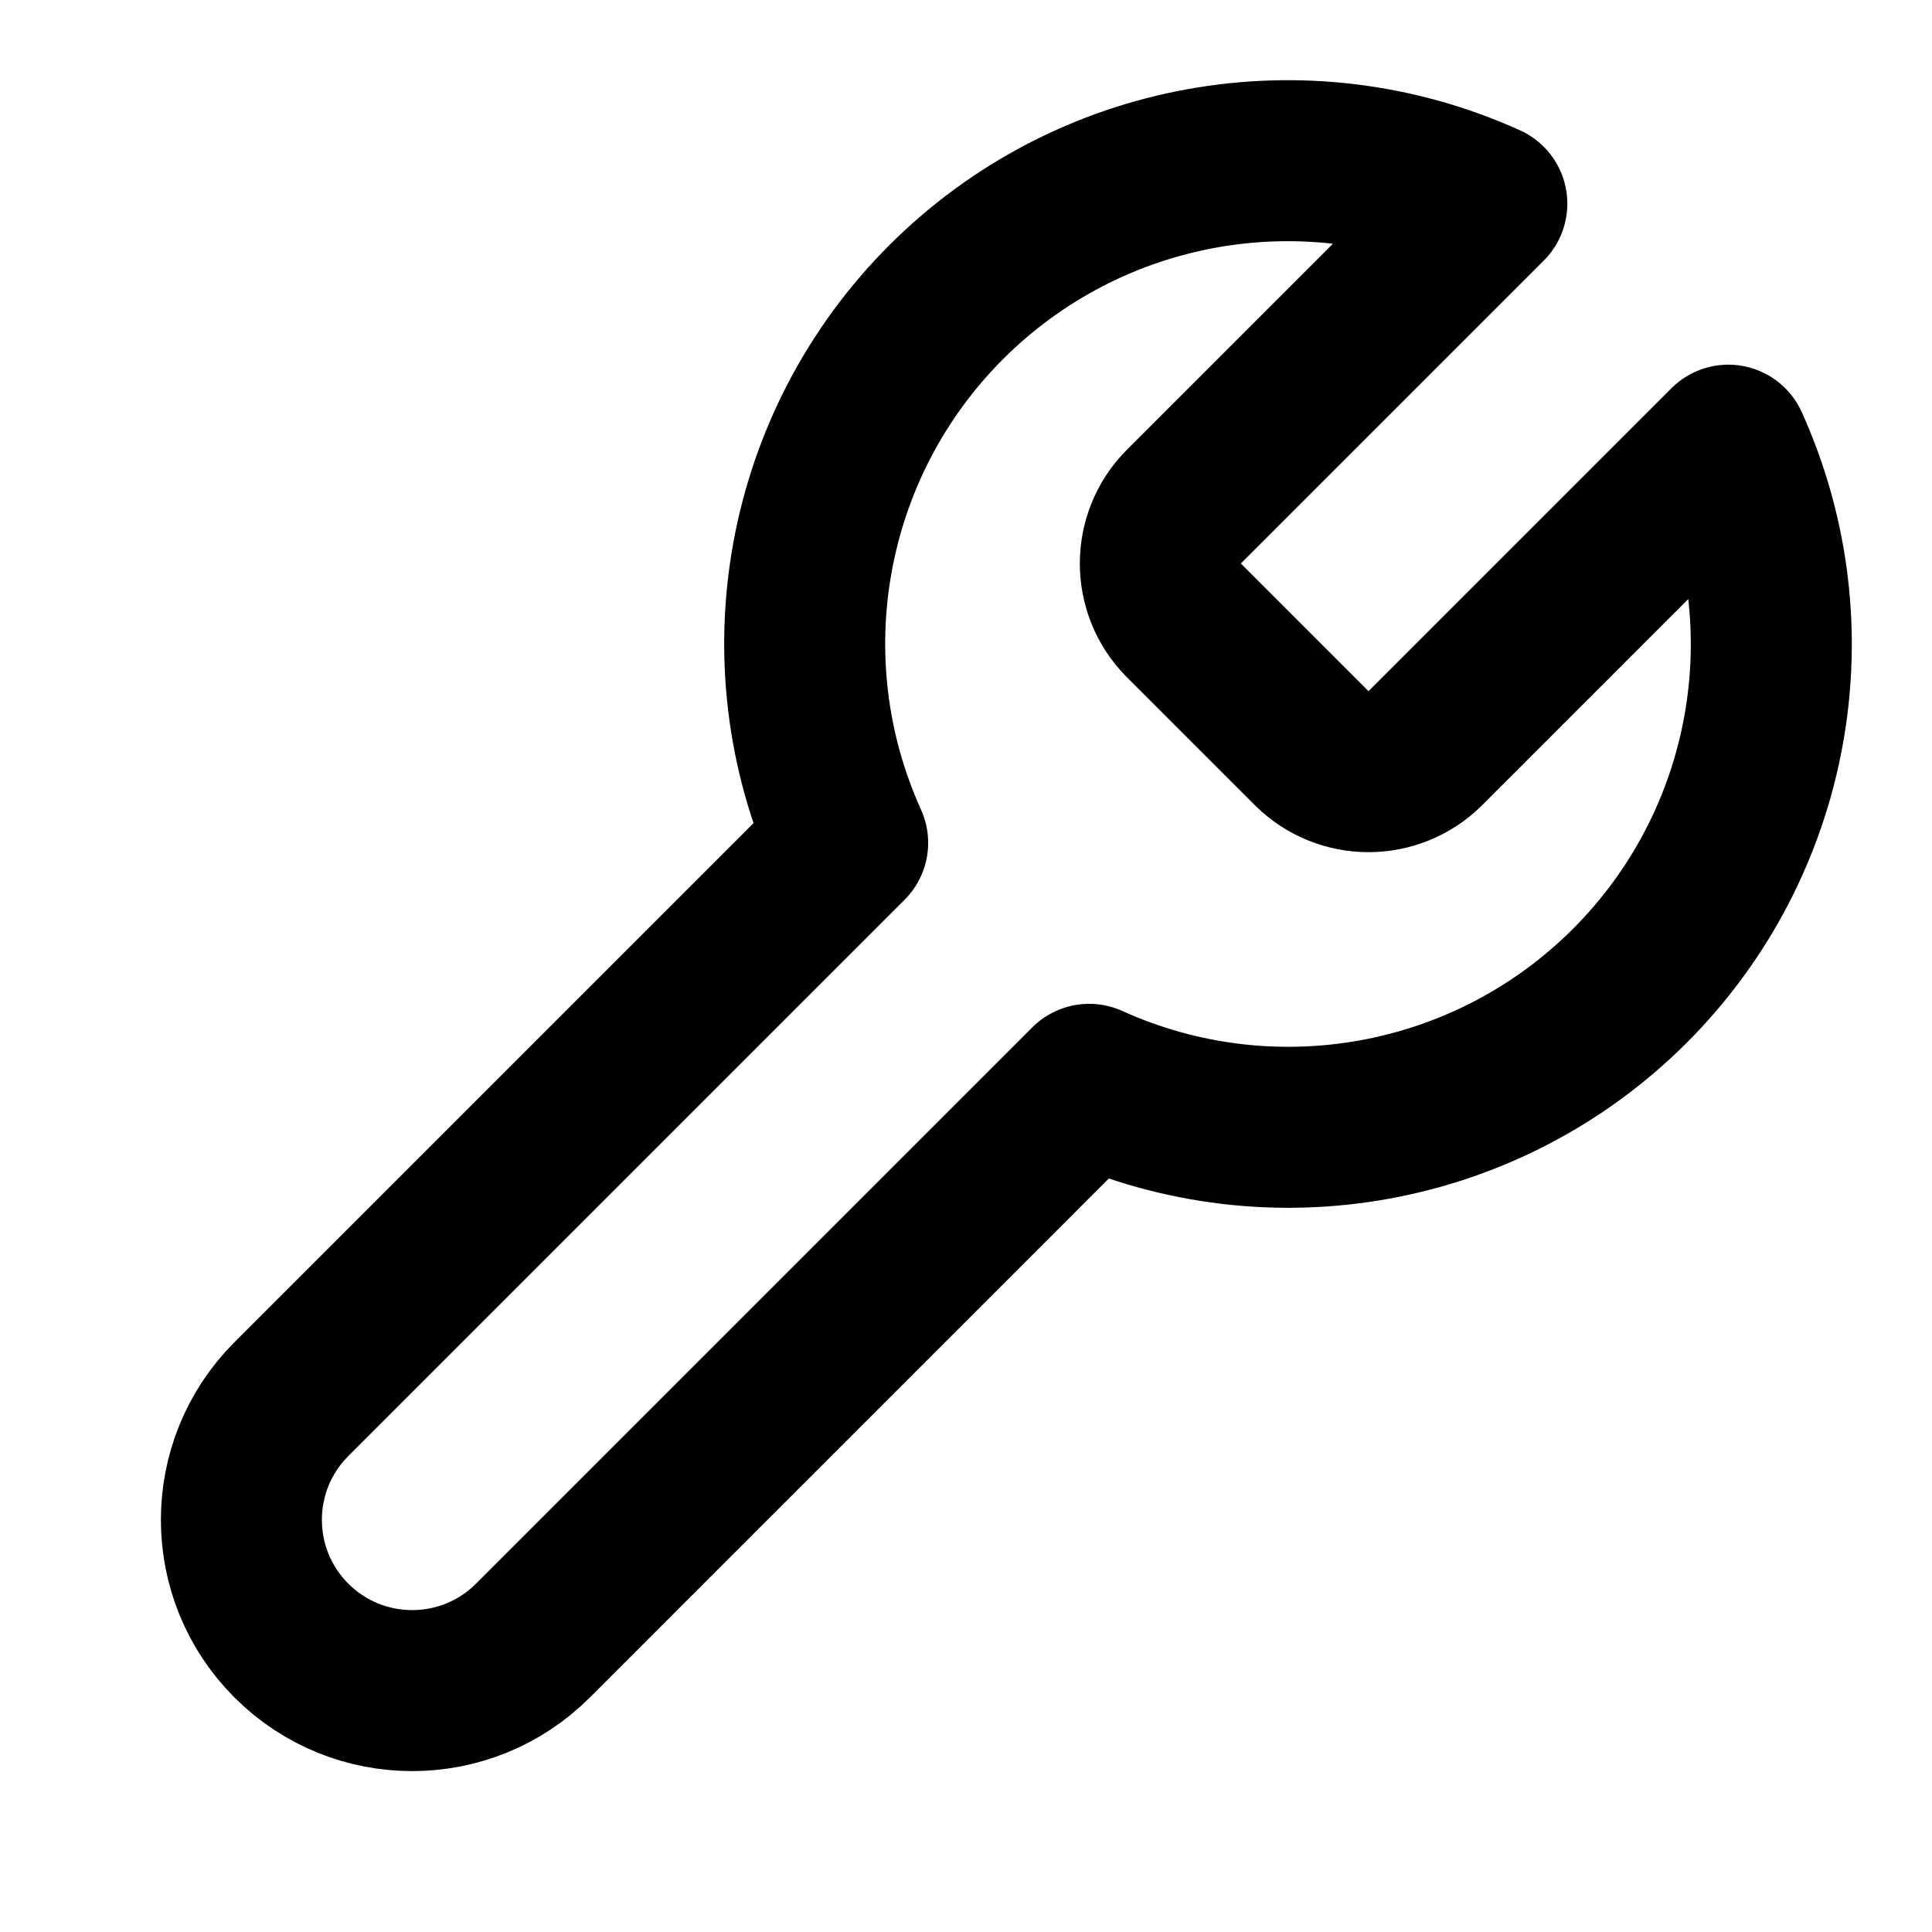
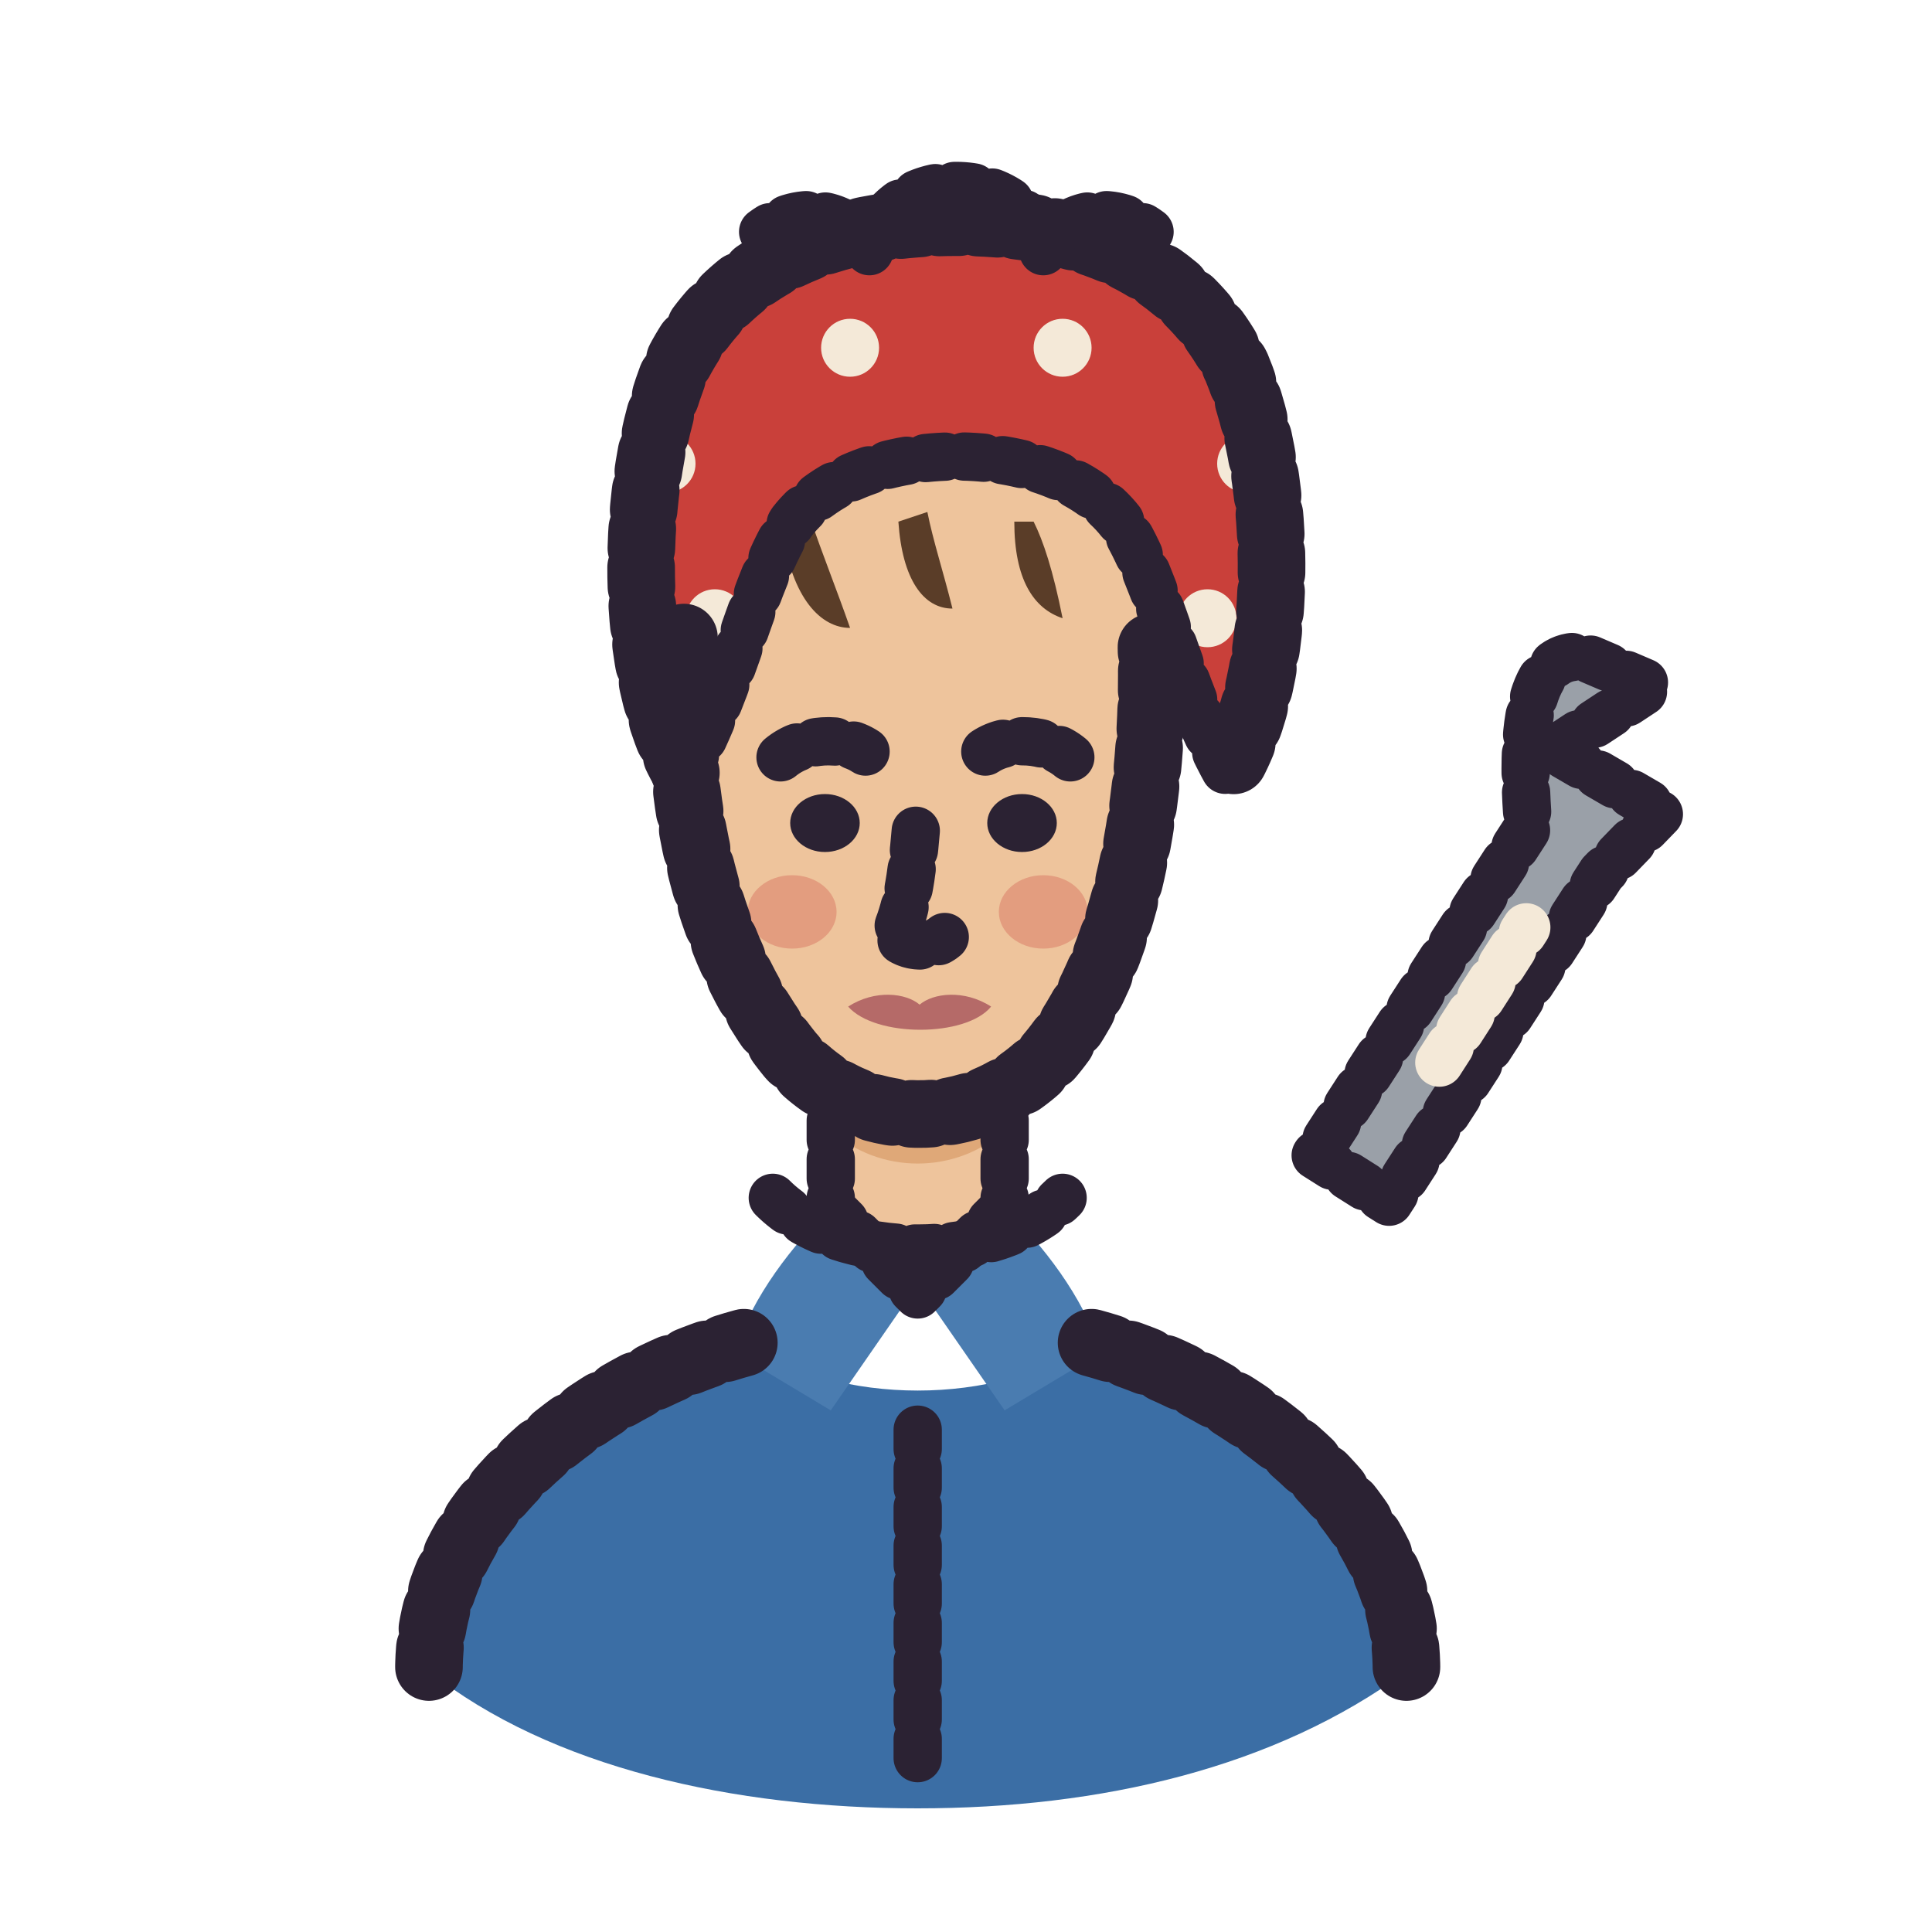
- <svg xmlns="http://www.w3.org/2000/svg" viewBox="0 0 24 24" fill="none" stroke="currentColor" stroke-width="2" stroke-linecap="round" stroke-linejoin="round">
-   <path d="M14.7 6.3a1 1 0 0 0 0 1.4l1.6 1.6a1 1 0 0 0 1.4 0l3.77-3.77a6 6 0 0 1-7.94 7.94l-6.91 6.91a2.12 2.12 0 0 1-3-3l6.91-6.91a6 6 0 0 1 7.94-7.94l-3.76 3.76z" />
+ <svg xmlns="http://www.w3.org/2000/svg" viewBox="0 0 100 100" aria-hidden="true" stroke-linecap="round" stroke-linejoin="round">
+   <path d="M38.5 69.5C33 71 27.5 74.5 24.5 79C22.6 82 22.2 84.5 22.2 86.5C28.5 91.5 38 93.6 47.5 93.6C57 93.6 66 91.5 72.8 86.5C72.8 84.5 72.4 82 70.5 79C67.5 74.5 62 71 56.5 69.5C51.5 72.8 43.5 72.8 38.5 69.5Z" fill="#3b6ea5">
+     <animate attributeName="opacity" values="0;0;1" keyTimes="0;0.674;1" dur="0.86s" begin="0s" fill="freeze" />
+   </path>
+   <path d="M43 54.5L43 64C45.5 66 49.5 66 52 64L52 54.5C49.5 57.5 45.5 57.5 43 54.5Z" fill="#eec49c">
+     <animate attributeName="opacity" values="0;0;1" keyTimes="0;0.633;1" dur="0.6s" begin="0s" fill="freeze" />
+   </path>
+   <path d="M43 55C45.5 57.8 49.5 57.8 52 55L52 58.5C49.5 60.8 45.5 60.8 43 58.5Z" fill="#dfa878">
+     <animate attributeName="opacity" values="0;0;1" keyTimes="0;0.714;1" dur="0.7s" begin="0s" fill="freeze" />
+   </path>
+   <path d="M43 62.5L47.5 66.5L43 73L38 70C39 67 41 64.5 43 62.5ZM52 62.5L47.5 66.5L52 73L57 70C56 67 54 64.5 52 62.5Z" fill="#4a7cb0">
+     <animate attributeName="opacity" values="0;0;1" keyTimes="0;0.694;1" dur="0.72s" begin="0s" fill="freeze" />
+   </path>
+   <path d="M35.2 34C35.2 26.8 40.6 23.6 47.5 23.6C54.4 23.6 60 27 60 34.2C60 43.5 58 50.8 54.2 54.8C50.4 58.8 44.6 58.7 40.9 54.6C37.2 50.4 35.2 43 35.2 34Z" fill="#eec49c">
+     <animate attributeName="opacity" values="0;0;1" keyTimes="0;0.548;1" dur="0.62s" begin="0s" fill="freeze" />
+   </path>
+   <path d="M38.7 47.2a2.3 1.9 0 1 0 4.6 0a2.3 1.9 0 1 0-4.6 0ZM51.7 47.2a2.3 1.9 0 1 0 4.6 0a2.3 1.9 0 1 0-4.6 0Z" fill="rgba(201,64,58,0.3)">
+     <animate attributeName="opacity" values="0;0;1" keyTimes="0;0.733;1" dur="0.75s" begin="0s" fill="freeze" />
+   </path>
+   <path d="M43.9 52.1C45.3 51.2 46.9 51.4 47.6 52C48.3 51.4 49.9 51.2 51.3 52.1C50 53.7 45.3 53.7 43.9 52.1Z" fill="#b56a68">
+     <animate attributeName="opacity" values="0;0;1" keyTimes="0;0.652;1" dur="0.46s" begin="0s" fill="freeze" />
+   </path>
+   <path d="M40.9 42.6a1.8 1.5 0 1 0 3.6 0a1.8 1.5 0 1 0-3.6 0ZM51.1 42.6a1.8 1.5 0 1 0 3.6 0a1.8 1.5 0 1 0-3.6 0Z" fill="#2b2233">
+     <animate attributeName="opacity" values="0;0;1" keyTimes="0;0.571;1" dur="0.42s" begin="0s" fill="freeze" />
+   </path>
+   <path d="M35.5 40C32.5 35 32.5 25 35 19C38 13 44 11.5 49.5 11.5C55 11.5 61 13 64 19C66.5 25 66.5 35 63.5 40C61 35.5 60 30 58 27C54.5 22.5 44.5 22.5 41 27C39 30 38 35.5 35.5 40Z" fill="#c9403a">
+     <animate attributeName="opacity" values="0;0;1" keyTimes="0;0.517;1" dur="0.58s" begin="0s" fill="freeze" />
+   </path>
+   <path d="M45 13C46 8.5 53 8.5 54 13C55 11 57.5 10.5 59.5 12C58 14.5 54.5 14.5 54 13C52.5 15 46.5 15 45 13C44.5 14.5 41 14.5 39.5 12C41.5 10.5 44 11 45 13Z" fill="#c9403a">
+     <animate attributeName="opacity" values="0;0;1" keyTimes="0;0.6;1" dur="0.6s" begin="0s" fill="freeze" />
+   </path>
+   <path d="M35.5 32a1.5 1.5 0 1 0 3 0a1.5 1.5 0 1 0-3 0ZM42.5 18a1.5 1.5 0 1 0 3 0a1.5 1.5 0 1 0-3 0ZM53.5 18a1.5 1.5 0 1 0 3 0a1.5 1.5 0 1 0-3 0ZM61 32a1.5 1.5 0 1 0 3 0a1.5 1.5 0 1 0-3 0ZM33 24a1.5 1.5 0 1 0 3 0a1.5 1.5 0 1 0-3 0ZM63 24a1.5 1.5 0 1 0 3 0a1.5 1.5 0 1 0-3 0Z" fill="#f4e9d8">
+     <animate attributeName="opacity" values="0;0;1" keyTimes="0;0.72;1" dur="0.72s" begin="0s" fill="freeze" />
+   </path>
+   <path d="M40.5 27.5C41 31 42.5 32.5 44 32.5C43.3 30.5 42.5 28.5 42 27ZM46.5 27C46.7 30 47.8 31.5 49.3 31.5C48.8 29.5 48.3 28 48 26.5ZM52.5 27C52.5 30 53.5 31.5 55 32C54.5 29.5 54 28 53.5 27Z" fill="#5a3d28">
+     <animate attributeName="opacity" values="0;0;1" keyTimes="0;0.66;1" dur="0.64s" begin="0s" fill="freeze" />
+   </path>
+   <path d="M68.1 59.8L71.9 62.2L82.9 45.2L86 42L80.5 38.8L85.5 35.5L82 34C80 33.8 78.5 35.5 79.1 42.8Z" fill="#9aa0a8">
+     <animate attributeName="opacity" values="0;0;1" keyTimes="0;0.787;1" dur="0.94s" begin="0s" fill="freeze" />
+   </path>
+   <path d="M35.4 33C34.8 40.5 36.2 48.8 40.9 54.6C44.4 58.6 50.4 58.7 54.2 54.8C58.4 50 59.8 41 59.6 33.5" fill="none" stroke="#2b2233" stroke-width="3.5" pathLength="1" stroke-dasharray="1">
+     <animate attributeName="stroke-dashoffset" values="1.01;0" keyTimes="0;1" calcMode="spline" keySplines=".4 0 .2 1" dur="0.24s" begin="0s" fill="freeze" />
+   </path>
+   <path d="M40.4 39.2C41.6 38.2 43.6 38.1 44.8 38.9" fill="none" stroke="#2b2233" stroke-width="2.5" pathLength="1" stroke-dasharray="1">
+     <animate attributeName="stroke-dashoffset" values="1.01;1.01;0" keyTimes="0;0.467;1" calcMode="spline" keySplines="0 0 1 1;.4 0 .2 1" dur="0.3s" begin="0s" fill="freeze" />
+   </path>
+   <path d="M51 38.9C52.2 38.1 54.2 38.2 55.4 39.2" fill="none" stroke="#2b2233" stroke-width="2.5" pathLength="1" stroke-dasharray="1">
+     <animate attributeName="stroke-dashoffset" values="1.01;1.01;0" keyTimes="0;0.5;1" calcMode="spline" keySplines="0 0 1 1;.4 0 .2 1" dur="0.32s" begin="0s" fill="freeze" />
+   </path>
+   <path d="M47.4 43C47.2 45.4 46.9 47.2 46.3 48.4C47 49.1 48.2 49.1 48.9 48.5" fill="none" stroke="#2b2233" stroke-width="2.5" pathLength="1" stroke-dasharray="1">
+     <animate attributeName="stroke-dashoffset" values="1.01;1.01;0" keyTimes="0;0.529;1" calcMode="spline" keySplines="0 0 1 1;.4 0 .2 1" dur="0.34s" begin="0s" fill="freeze" />
+   </path>
+   <path d="M35.5 40C32.5 35 32.5 25 35 19C38 13 44 11.5 49.5 11.5C55 11.5 61 13 64 19C66.5 25 66.5 35 63.5 40" fill="none" stroke="#2b2233" stroke-width="3.5" pathLength="1" stroke-dasharray="1">
+     <animate attributeName="stroke-dashoffset" values="1.01;1.01;0" keyTimes="0;0.238;1" calcMode="spline" keySplines="0 0 1 1;.4 0 .2 1" dur="0.42s" begin="0s" fill="freeze" />
+   </path>
+   <path d="M35.5 40C38 35.5 39 30 41 27C44.5 22.5 54.5 22.5 58 27C60 30 61 35.5 63.5 40M45 13C46 8.5 53 8.5 54 13M54 13C55 11 57.5 10.5 59.5 12M45 13C44 11 41.5 10.5 39.5 12" fill="none" stroke="#2b2233" stroke-width="2.5" pathLength="1" stroke-dasharray="1">
+     <animate attributeName="stroke-dashoffset" values="1.01;1.01;0" keyTimes="0;0.667;1" calcMode="spline" keySplines="0 0 1 1;.4 0 .2 1" dur="0.48s" begin="0s" fill="freeze" />
+   </path>
+   <path d="M43 56L43 63.2M52 56L52 63.2" fill="none" stroke="#2b2233" stroke-width="2.5" pathLength="1" stroke-dasharray="1">
+     <animate attributeName="stroke-dashoffset" values="1.01;1.01;0" keyTimes="0;0.769;1" calcMode="spline" keySplines="0 0 1 1;.4 0 .2 1" dur="0.52s" begin="0s" fill="freeze" />
+   </path>
+   <path d="M40 62C43.5 65.5 51.5 65.5 55 62" fill="none" stroke="#2b2233" stroke-width="2.5" pathLength="1" stroke-dasharray="1">
+     <animate attributeName="stroke-dashoffset" values="1.01;1.01;0" keyTimes="0;0.759;1" calcMode="spline" keySplines="0 0 1 1;.4 0 .2 1" dur="0.58s" begin="0s" fill="freeze" />
+   </path>
+   <path d="M43 62.5L47.5 67M52 62.5L47.5 67" fill="none" stroke="#2b2233" stroke-width="2.5" pathLength="1" stroke-dasharray="1">
+     <animate attributeName="stroke-dashoffset" values="1.01;1.01;0" keyTimes="0;0.774;1" calcMode="spline" keySplines="0 0 1 1;.4 0 .2 1" dur="0.62s" begin="0s" fill="freeze" />
+   </path>
+   <path d="M38.5 69.5C33 71 27.5 74.5 24.5 79C22.6 82 22.2 84.5 22.2 86.5" fill="none" stroke="#2b2233" stroke-width="3.5" pathLength="1" stroke-dasharray="1">
+     <animate attributeName="stroke-dashoffset" values="1.01;1.01;0" keyTimes="0;0.714;1" calcMode="spline" keySplines="0 0 1 1;.4 0 .2 1" dur="0.7s" begin="0s" fill="freeze" />
+   </path>
+   <path d="M56.5 69.5C62 71 67.5 74.5 70.5 79C72.4 82 72.8 84.5 72.8 86.5" fill="none" stroke="#2b2233" stroke-width="3.5" pathLength="1" stroke-dasharray="1">
+     <animate attributeName="stroke-dashoffset" values="1.01;1.01;0" keyTimes="0;0.73;1" calcMode="spline" keySplines="0 0 1 1;.4 0 .2 1" dur="0.74s" begin="0s" fill="freeze" />
+   </path>
+   <path d="M47.5 74L47.5 91" fill="none" stroke="#2b2233" stroke-width="2.5" pathLength="1" stroke-dasharray="1">
+     <animate attributeName="stroke-dashoffset" values="1.01;1.01;0" keyTimes="0;0.795;1" calcMode="spline" keySplines="0 0 1 1;.4 0 .2 1" dur="0.82s" begin="0s" fill="freeze" />
+   </path>
+   <path d="M68.1 59.8L71.9 62.2L82.9 45.2L86 42L80.5 38.8L85.5 35.5L82 34C80 33.8 78.5 35.5 79.1 42.8Z" fill="none" stroke="#2b2233" stroke-width="2.5" pathLength="1" stroke-dasharray="1">
+     <animate attributeName="stroke-dashoffset" values="1.01;1.01;0" keyTimes="0;0.78;1" calcMode="spline" keySplines="0 0 1 1;.4 0 .2 1" dur="1s" begin="0s" fill="freeze" />
+   </path>
+   <path d="M74.5 55L79 48" fill="none" stroke="#f4e9d8" stroke-width="2.5" pathLength="1" stroke-dasharray="1">
+     <animate attributeName="stroke-dashoffset" values="1.01;1.01;0" keyTimes="0;0.85;1" calcMode="spline" keySplines="0 0 1 1;.4 0 .2 1" dur="1.05s" begin="0s" fill="freeze" />
+   </path>
</svg>
